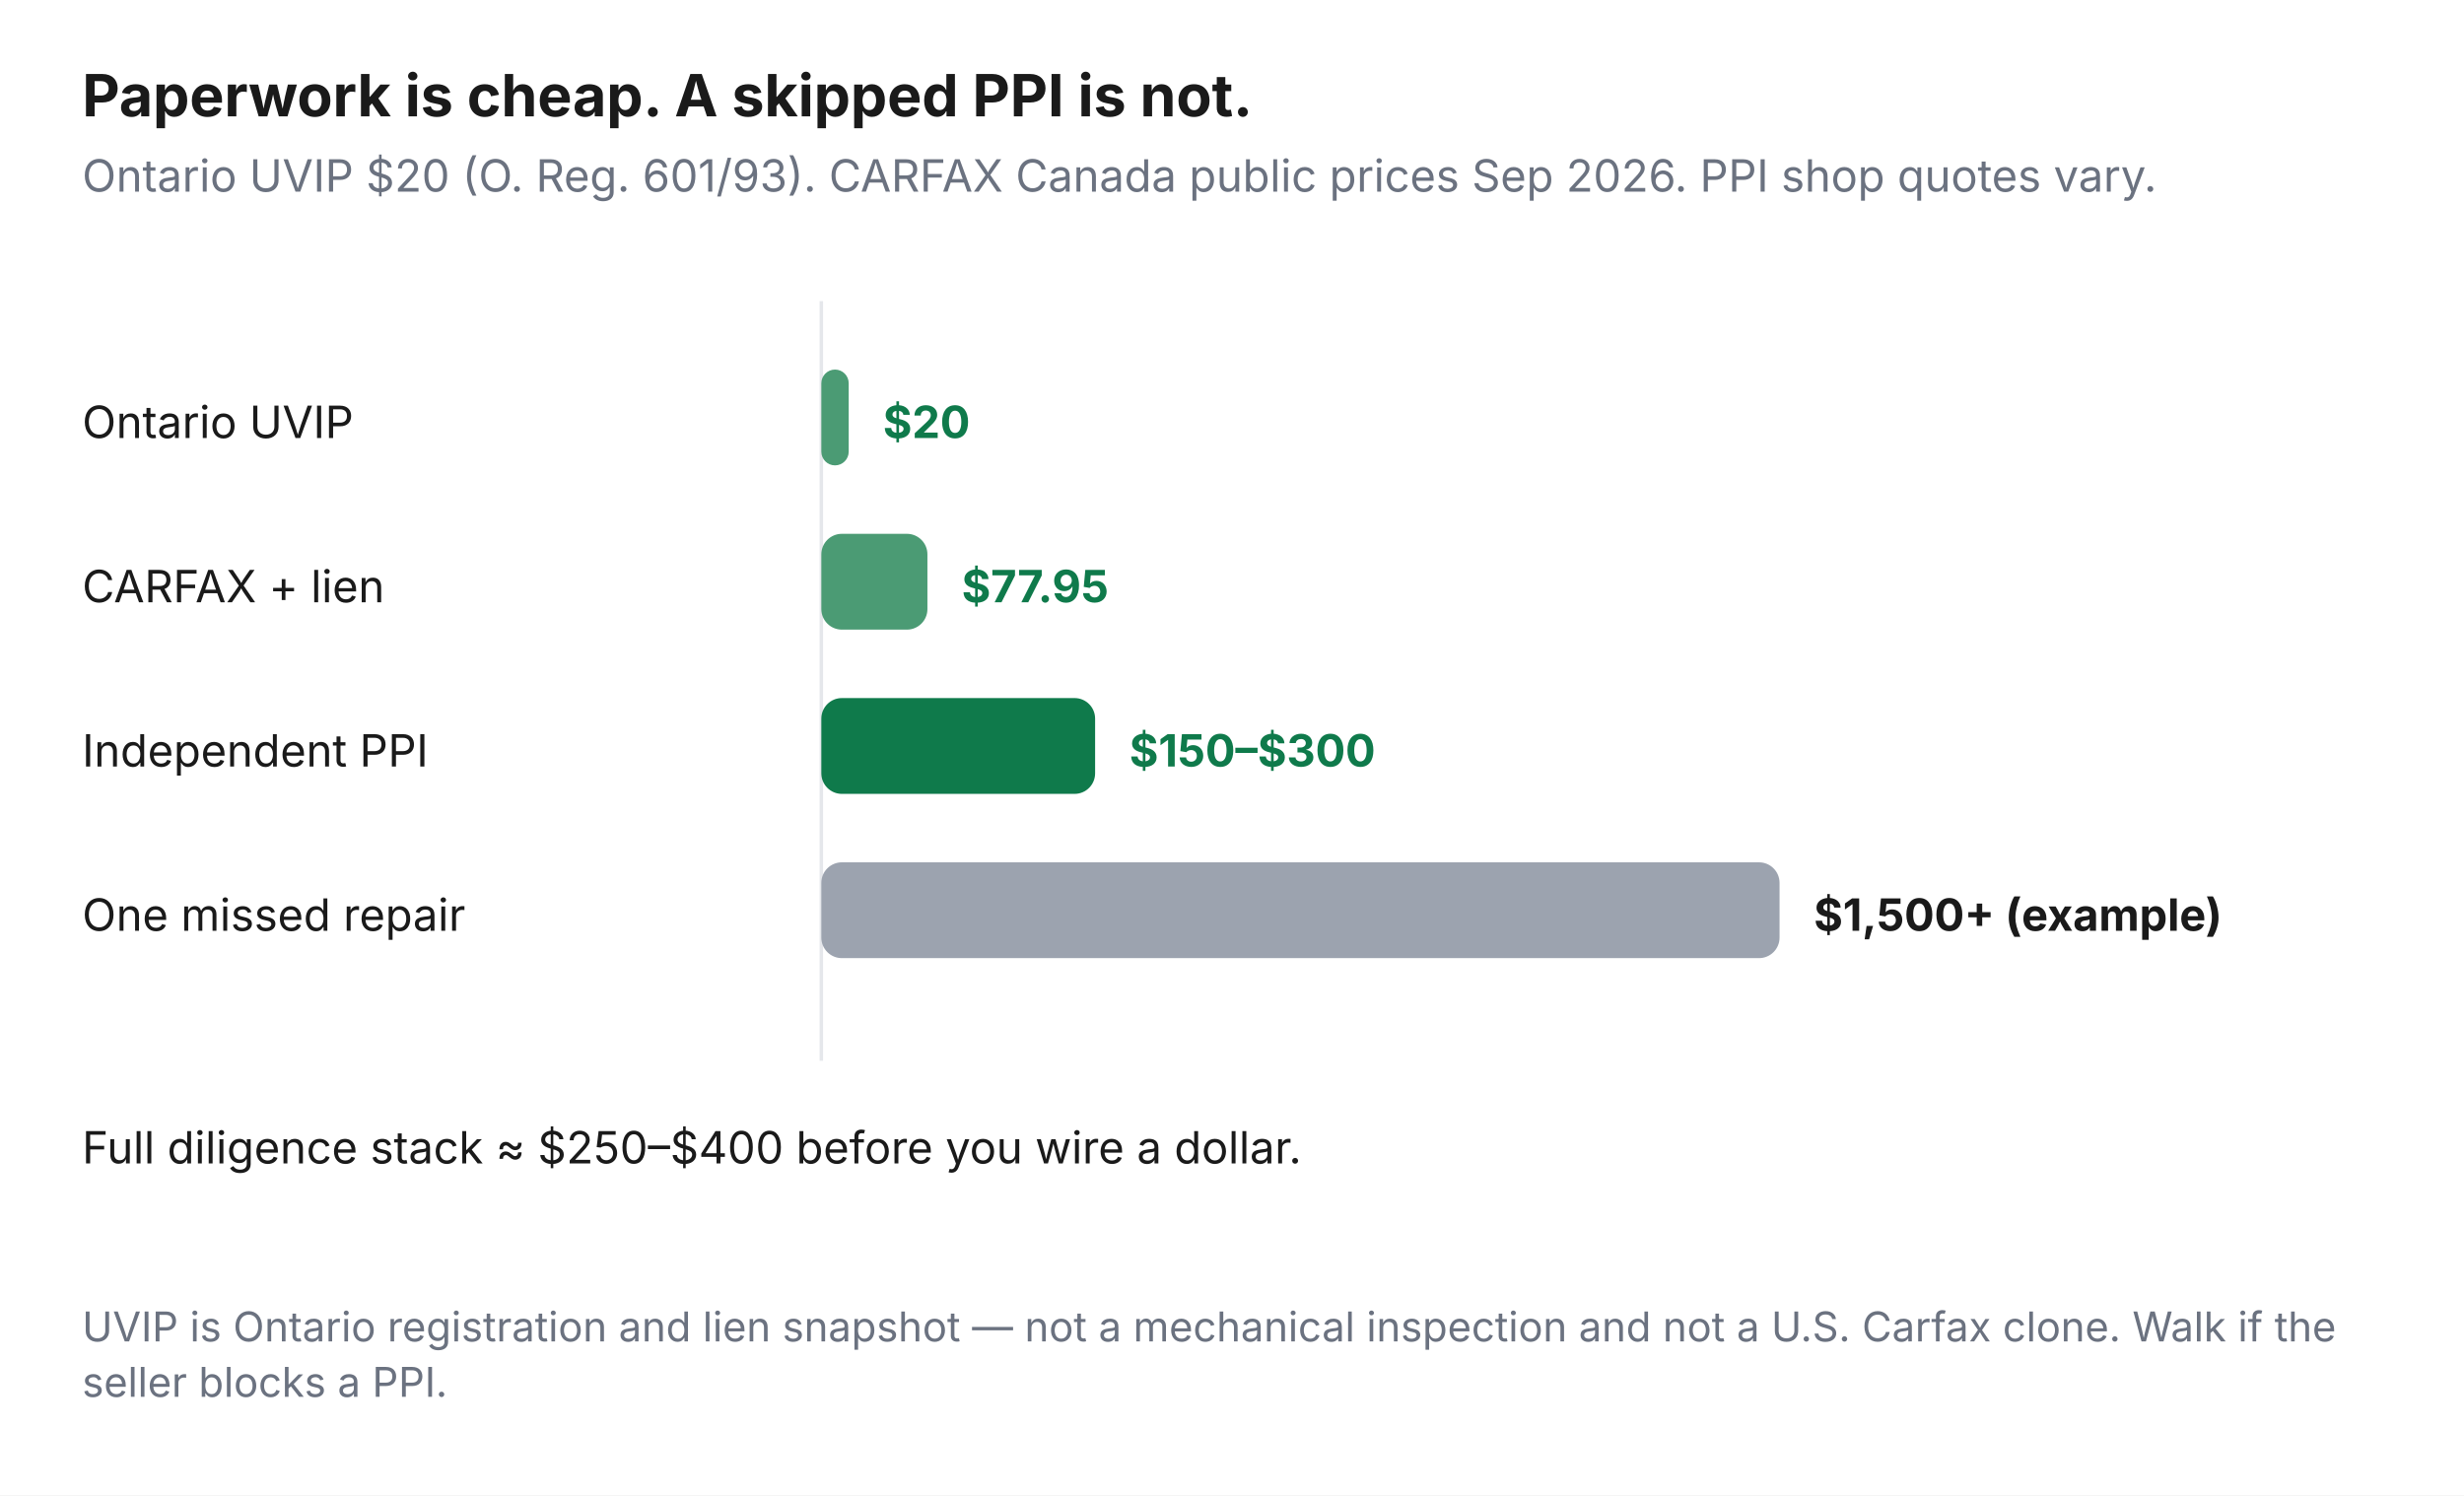
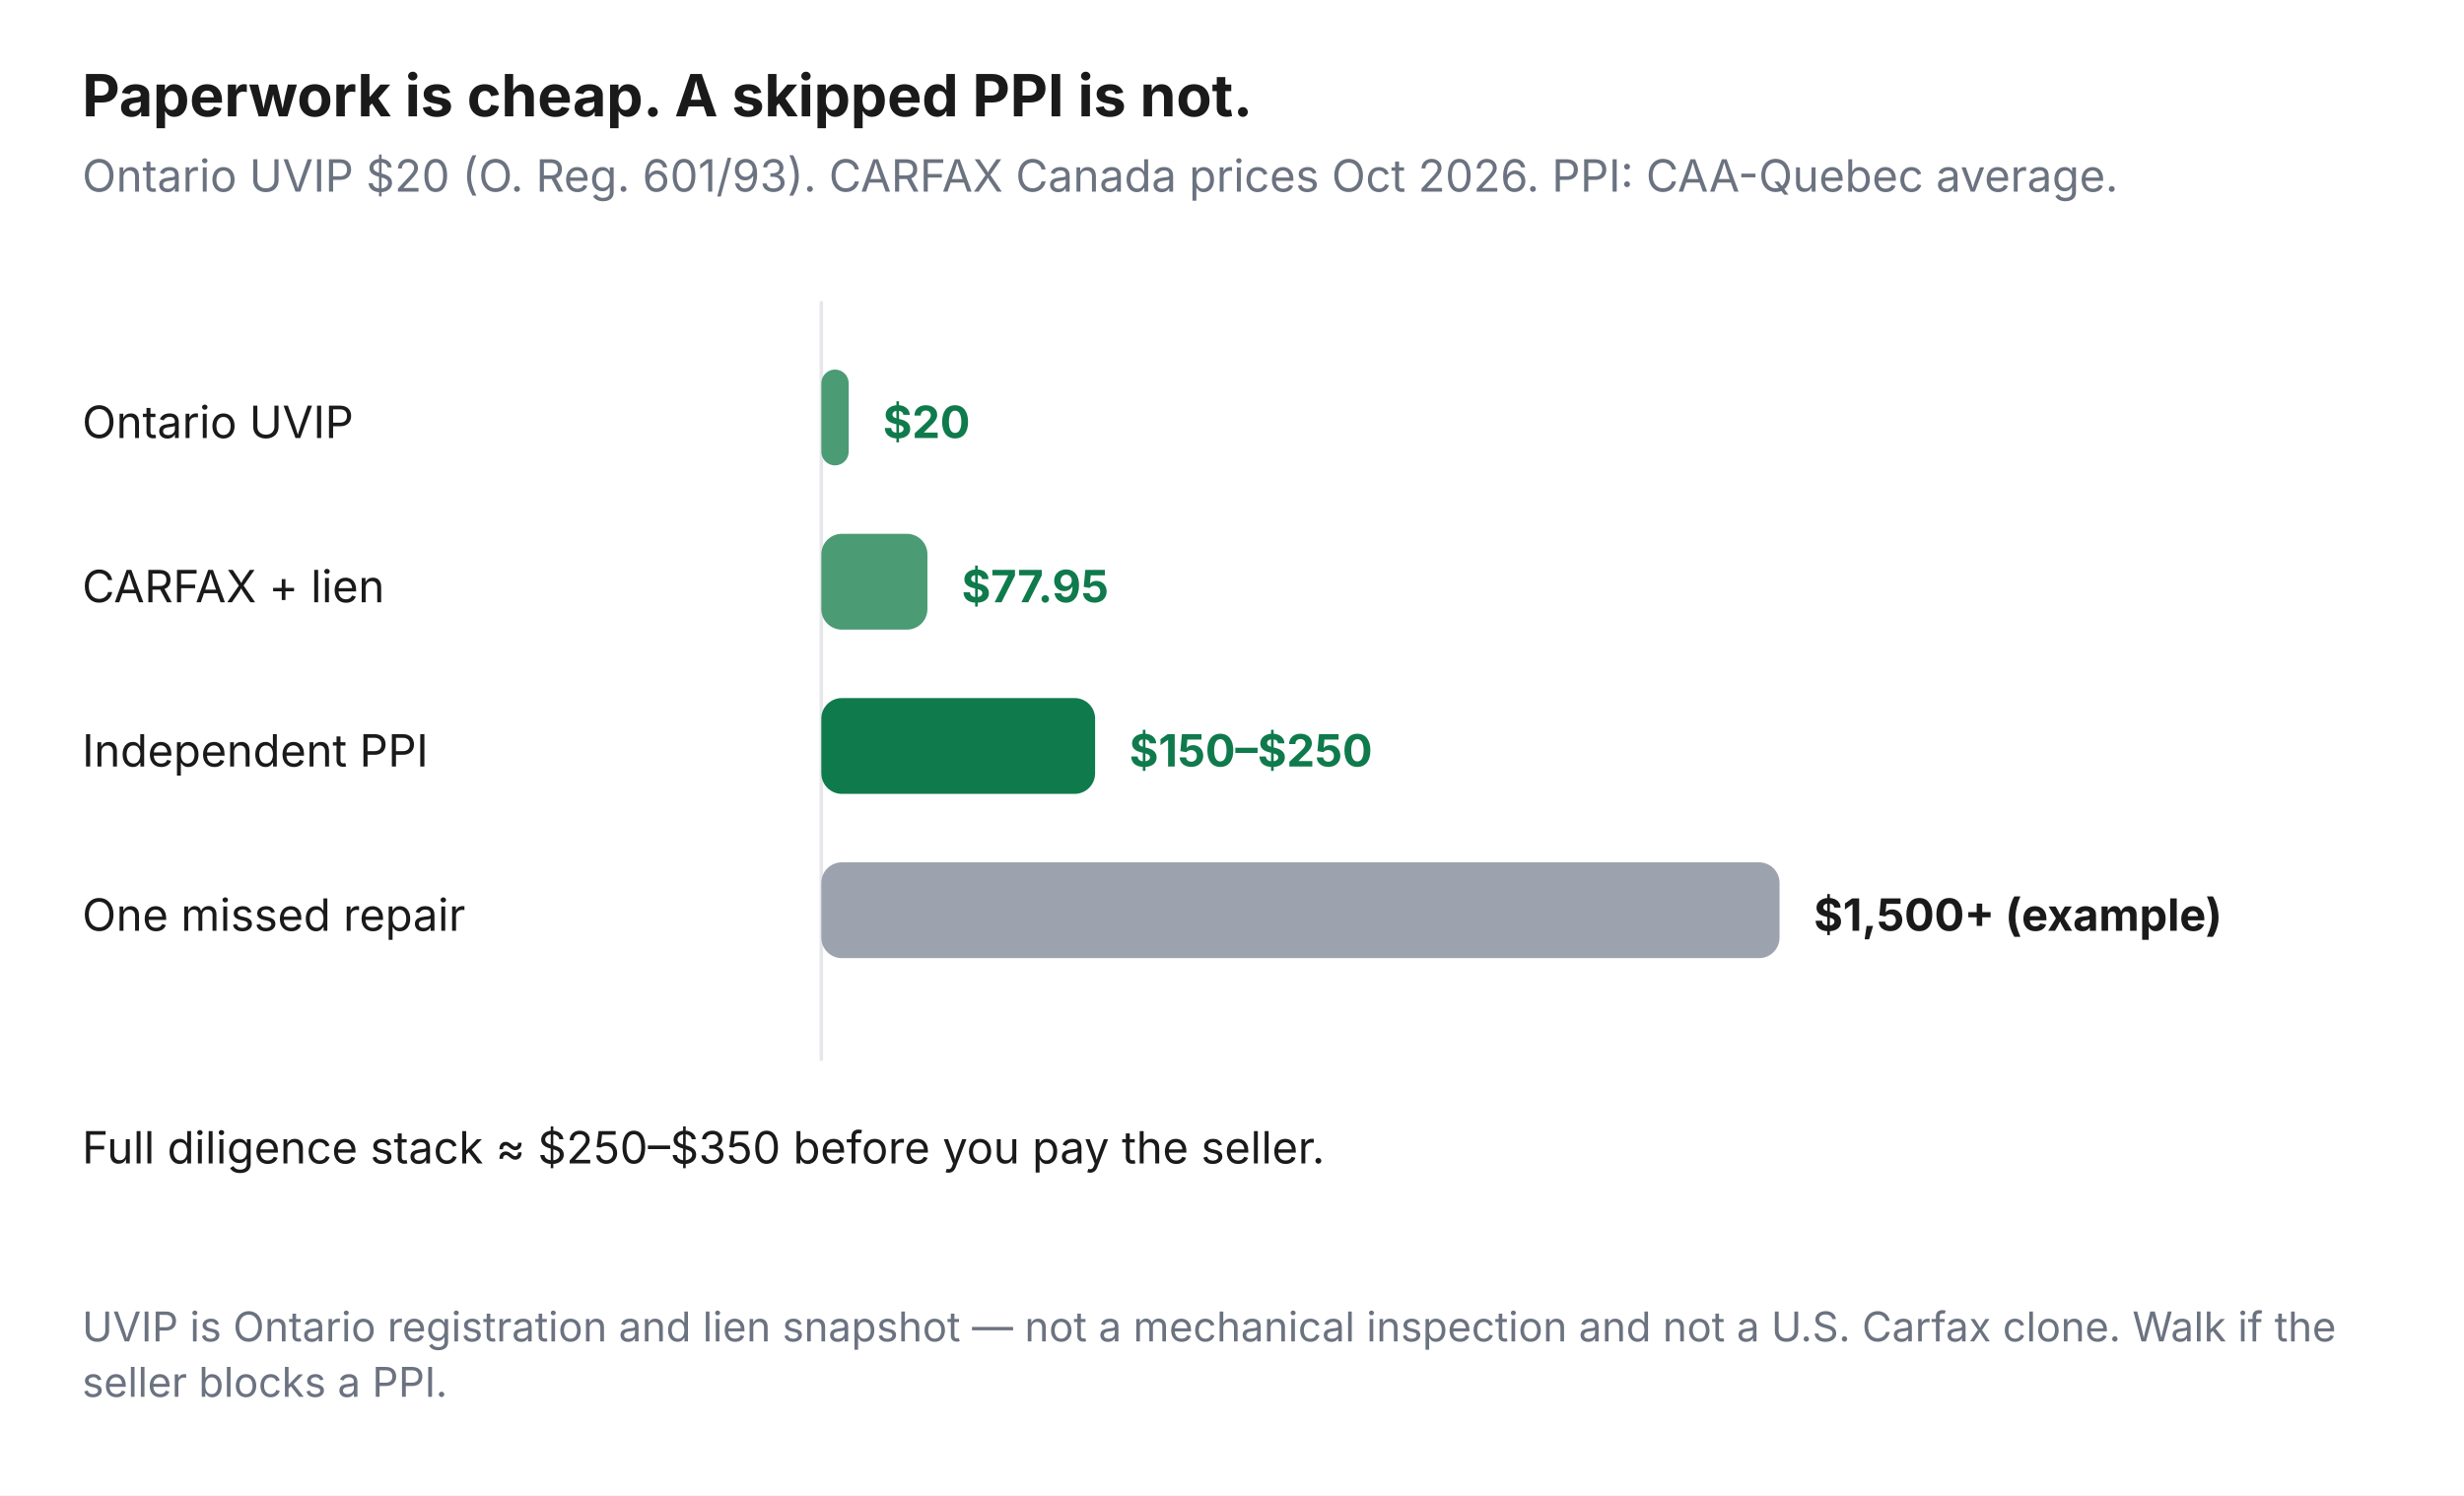
<svg xmlns="http://www.w3.org/2000/svg" viewBox="0 0 720 437" role="img" aria-labelledby="title desc">
  <rect width="720" height="437" fill="#FFFFFF" />
  <text x="24" y="34" font-family="Inter, system-ui, sans-serif" font-size="17" font-weight="700" fill="#1A1A1A">Paperwork is cheap. A skipped PPI is not.</text>
-   <text x="24" y="56" font-family="Inter, system-ui, sans-serif" font-size="13" fill="#6B7280">Ontario UVIP $20 (O. Reg. 601/93). CARFAX Canada public prices Sep 2026. PPI shop quotes vary.</text>
+   <text x="24" y="56" font-family="Inter, system-ui, sans-serif" font-size="13" fill="#6B7280">Ontario UVIP $20 (O. Reg. 601/93). CARFAX Canada prices Oct 2026. PPI: CAA-Quebec average.</text>
  <line x1="240" y1="88" x2="240" y2="310" stroke="#E5E7EB" />
  <text x="24" y="128" font-size="13" fill="#1A1A1A" font-family="Inter, system-ui, sans-serif">Ontario UVIP</text>
  <rect x="240" y="108" width="8" height="28" rx="4" fill="#4B9B74" />
  <text x="258" y="128" font-size="13" font-weight="700" fill="#0F7A4B" font-family="Inter, system-ui, sans-serif">$20</text>
  <text x="24" y="176" font-size="13" fill="#1A1A1A" font-family="Inter, system-ui, sans-serif">CARFAX + lien</text>
  <rect x="240" y="156" width="31" height="28" rx="6" fill="#4B9B74" />
  <text x="281" y="176" font-size="13" font-weight="700" fill="#0F7A4B" font-family="Inter, system-ui, sans-serif">$77.95</text>
  <text x="24" y="224" font-size="13" fill="#1A1A1A" font-family="Inter, system-ui, sans-serif">Independent PPI</text>
  <rect x="240" y="204" width="80" height="28" rx="6" fill="#0F7A4B" />
-   <text x="330" y="224" font-size="13" font-weight="700" fill="#0F7A4B" font-family="Inter, system-ui, sans-serif">$150–$300</text>
+   <text x="330" y="224" font-size="13" font-weight="700" fill="#0F7A4B" font-family="Inter, system-ui, sans-serif">$150–$250</text>
  <text x="24" y="272" font-size="13" fill="#1A1A1A" font-family="Inter, system-ui, sans-serif">One missed repair</text>
  <rect x="240" y="252" width="280" height="28" rx="6" fill="#9CA3AF" />
  <text x="530" y="272" font-size="13" font-weight="700" fill="#1A1A1A" font-family="Inter, system-ui, sans-serif">$1,500+ (example)</text>
-   <text x="24" y="340" font-family="Inter, system-ui, sans-serif" font-size="13" fill="#1A1A1A">Full diligence stack ≈ $250–$400 before you wire a dollar.</text>
+   <text x="24" y="340" font-family="Inter, system-ui, sans-serif" font-size="13" fill="#1A1A1A">Full diligence stack ≈ $250–$350 before you pay the seller.</text>
  <text x="24" y="392" font-family="Inter, system-ui, sans-serif" font-size="12" fill="#6B7280">
    <tspan x="24">UVIP is Ontario registration and lien snapshot — not a mechanical inspection and not a U.S. Carfax clone. Walk if the </tspan>
    <tspan x="24" dy="16.2">seller blocks a PPI.</tspan>
  </text>
</svg>
